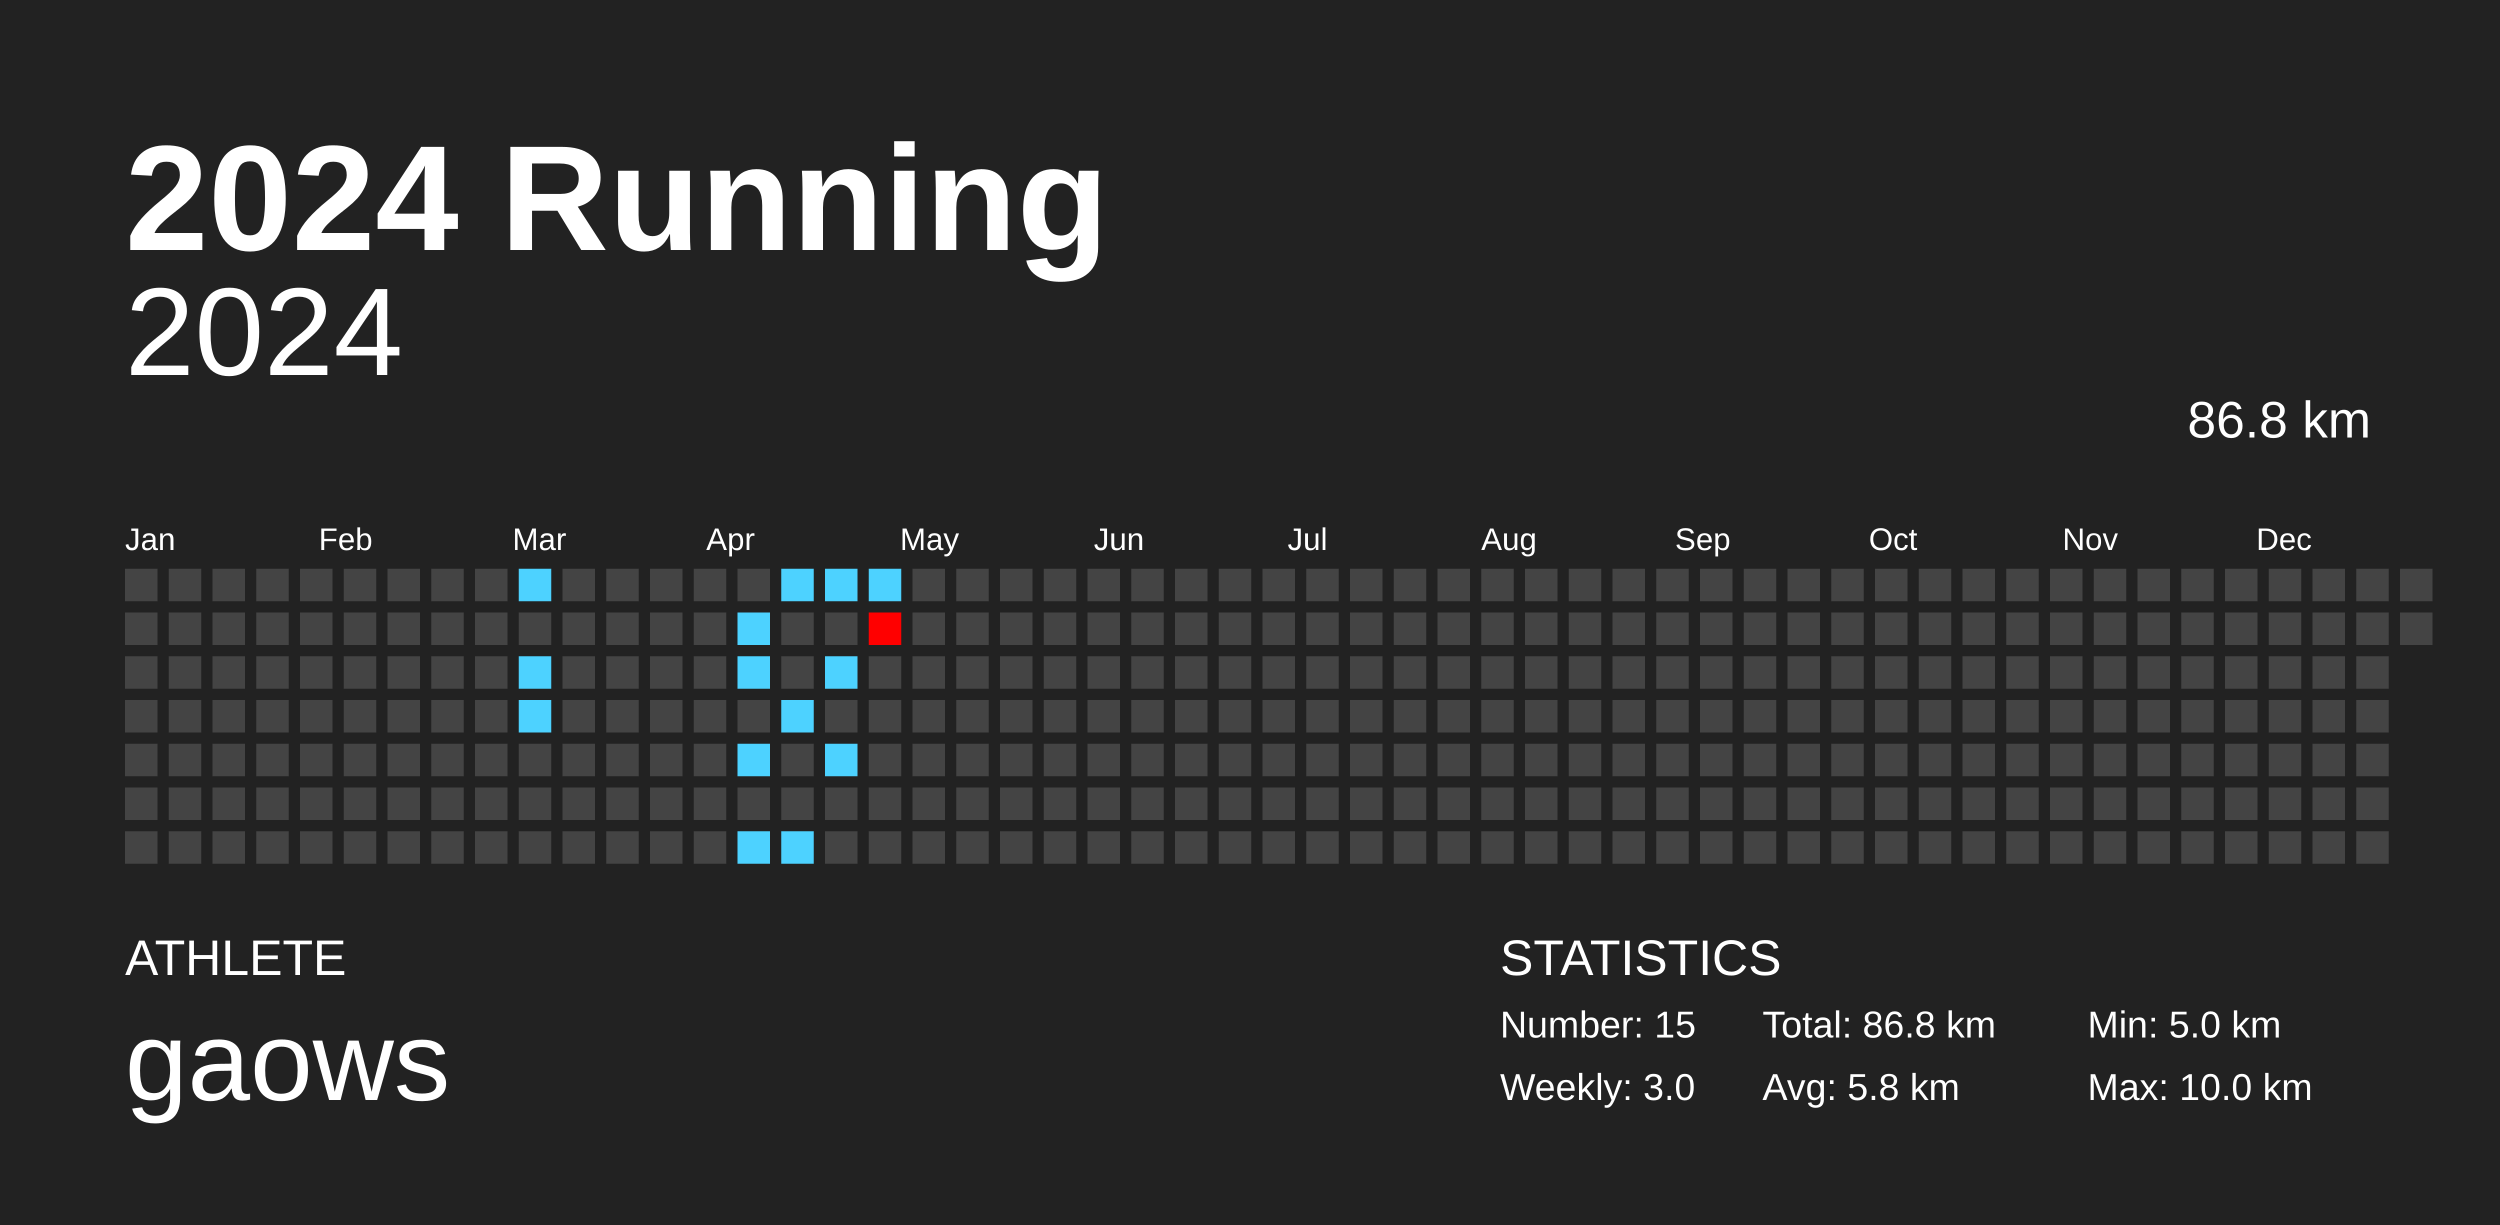
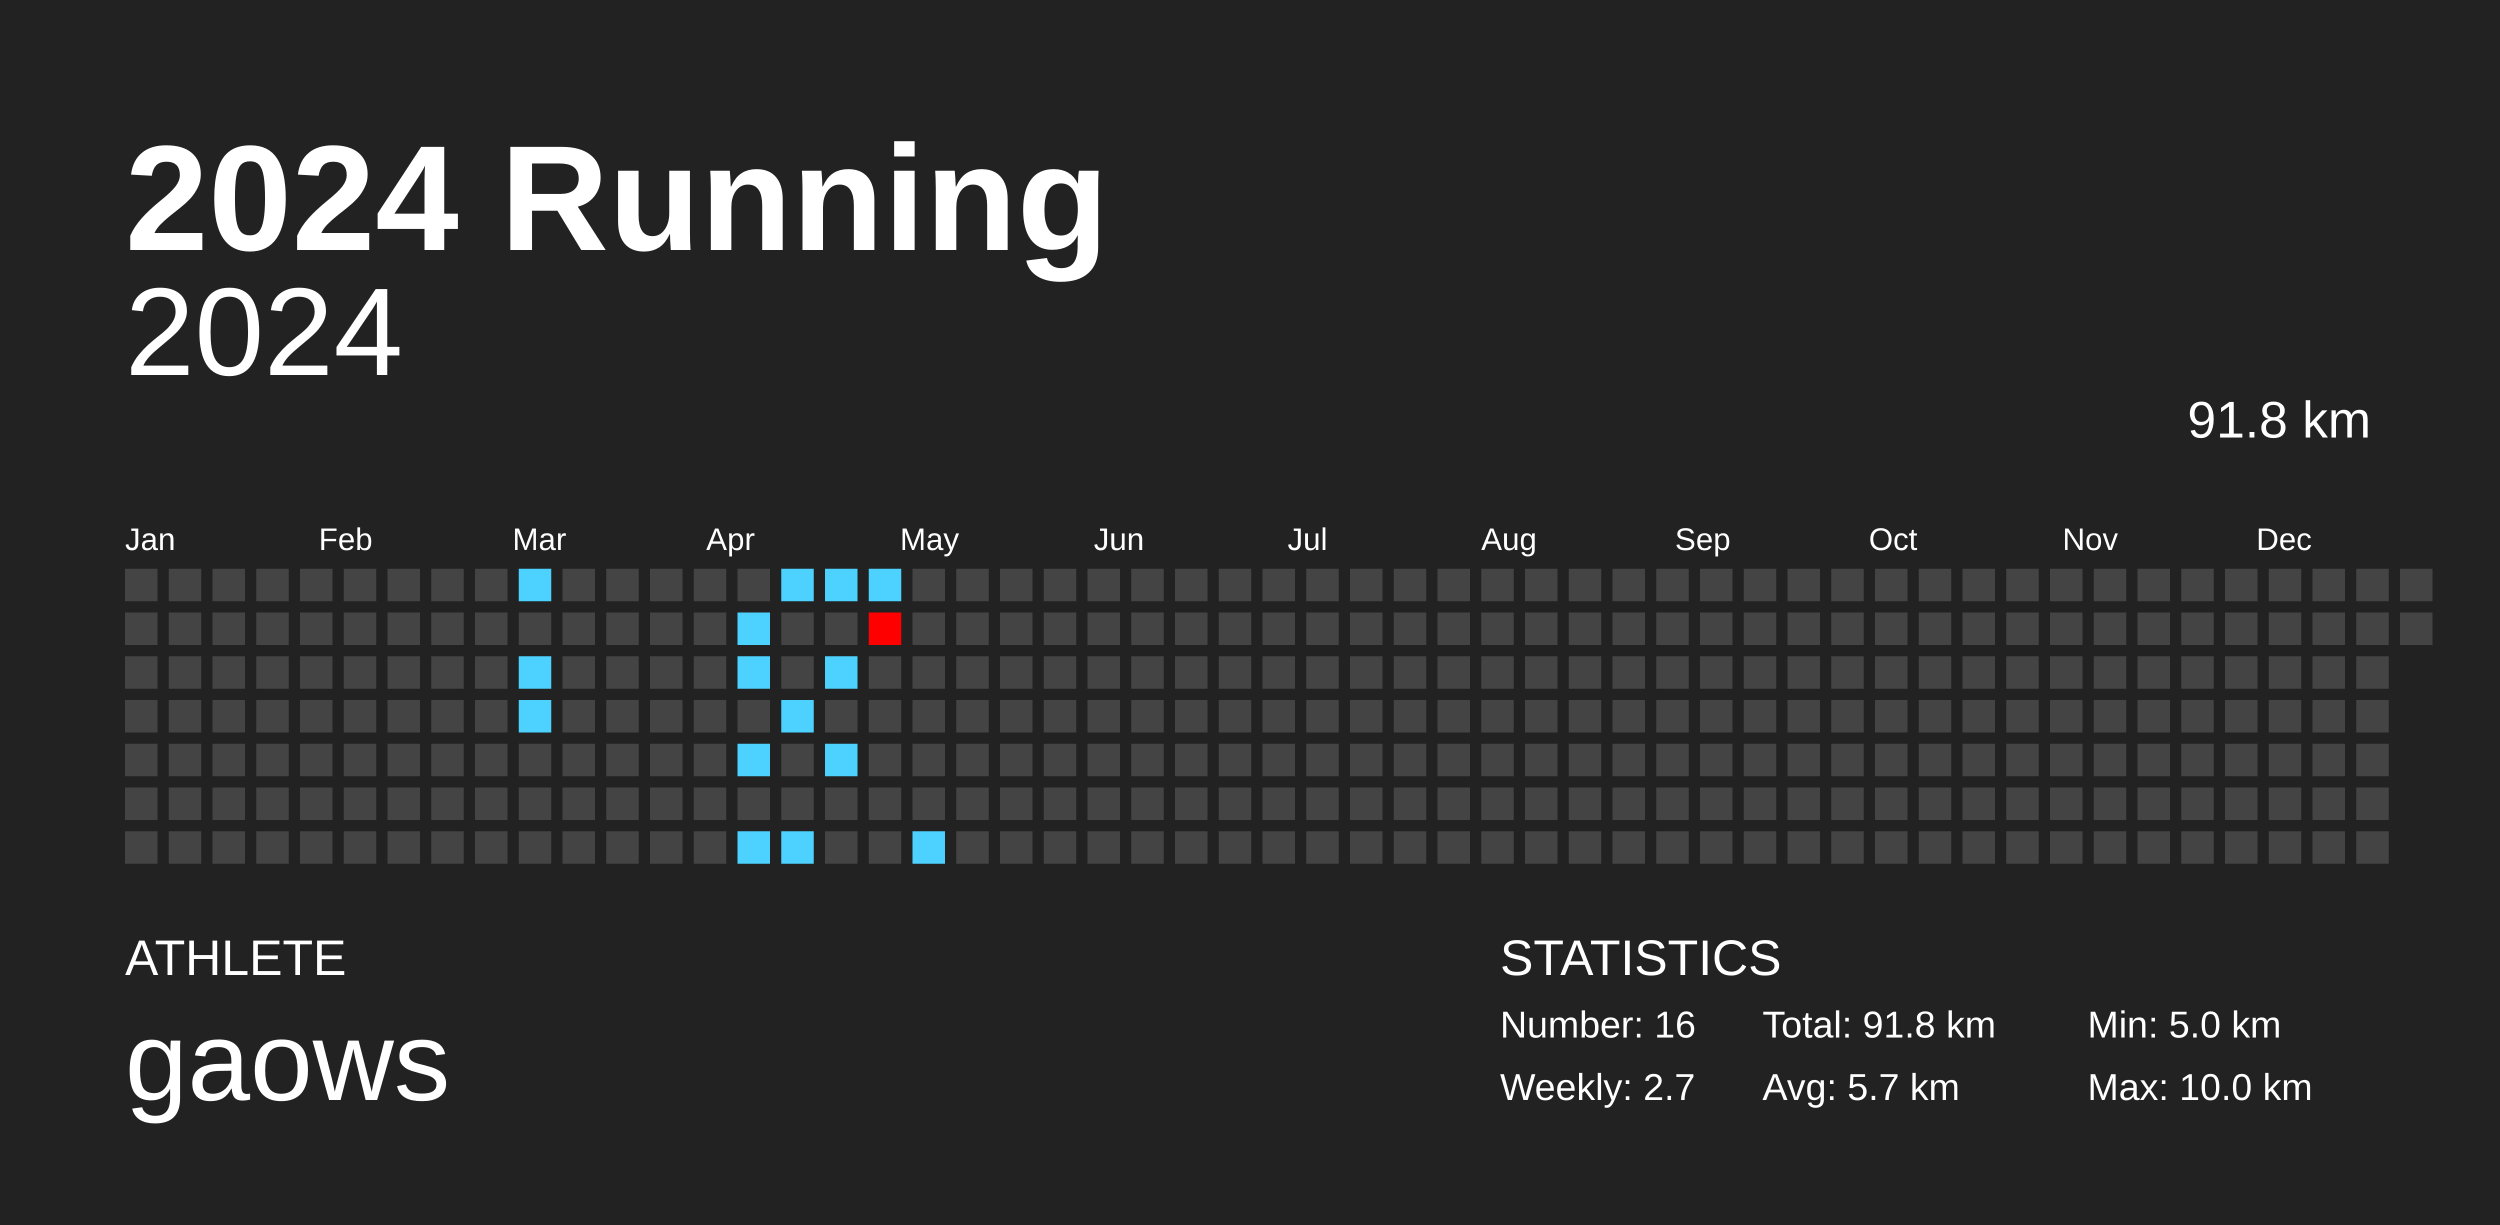
<svg xmlns="http://www.w3.org/2000/svg" baseProfile="full" height="98mm" version="1.1" viewBox="0,0,200,98" width="200mm">
  <defs />
  <rect fill="#222222" height="98" width="200" x="0" y="0" />
  <text fill="#FFFFFF" style="font-size:12px; font-family:Arial; font-weight:bold;" x="10" y="20">2024 Running</text>
  <text fill="#FFFFFF" style="font-size:4px; font-family:Arial" x="10" y="78">ATHLETE</text>
  <text fill="#FFFFFF" style="font-size:9px; font-family:Arial" x="10" y="88">gaows</text>
  <text fill="#FFFFFF" style="font-size:4px; font-family:Arial" x="120" y="78">STATISTICS</text>
-   <text fill="#FFFFFF" style="font-size:3px; font-family:Arial" x="120" y="83">Number: 15</text>
-   <text fill="#FFFFFF" style="font-size:3px; font-family:Arial" x="120" y="88">Weekly: 3.0</text>
-   <text fill="#FFFFFF" style="font-size:3px; font-family:Arial" x="141" y="83">Total: 86.8 km</text>
-   <text fill="#FFFFFF" style="font-size:3px; font-family:Arial" x="141" y="88">Avg: 5.8 km</text>
+   <text fill="#FFFFFF" style="font-size:3px; font-family:Arial" x="120" y="83">Number: 16</text>
+   <text fill="#FFFFFF" style="font-size:3px; font-family:Arial" x="120" y="88">Weekly: 2.7</text>
+   <text fill="#FFFFFF" style="font-size:3px; font-family:Arial" x="141" y="83">Total: 91.8 km</text>
+   <text fill="#FFFFFF" style="font-size:3px; font-family:Arial" x="141" y="88">Avg: 5.7 km</text>
  <text fill="#FFFFFF" style="font-size:3px; font-family:Arial" x="167" y="83">Min: 5.0 km</text>
  <text fill="#FFFFFF" style="font-size:3px; font-family:Arial" x="167" y="88">Max: 10.0 km</text>
  <text alignment-baseline="hanging" fill="#FFFFFF" style="font-size:10.0px; font-family:Arial;" x="10" y="30">2024</text>
-   <text alignment-baseline="hanging" fill="#FFFFFF" style="font-size:4.125px; font-family:Arial;" x="175" y="35">86.8 km</text>
+   <text alignment-baseline="hanging" fill="#FFFFFF" style="font-size:4.125px; font-family:Arial;" x="175" y="35">91.8 km</text>
  <text fill="#FFFFFF" style="font-size:2.5px; font-family:Arial" x="10.0" y="44">Jan</text>
  <text fill="#FFFFFF" style="font-size:2.5px; font-family:Arial" x="25.5" y="44">Feb</text>
  <text fill="#FFFFFF" style="font-size:2.5px; font-family:Arial" x="41.0" y="44">Mar</text>
  <text fill="#FFFFFF" style="font-size:2.5px; font-family:Arial" x="56.5" y="44">Apr</text>
  <text fill="#FFFFFF" style="font-size:2.5px; font-family:Arial" x="72.0" y="44">May</text>
  <text fill="#FFFFFF" style="font-size:2.5px; font-family:Arial" x="87.5" y="44">Jun</text>
  <text fill="#FFFFFF" style="font-size:2.5px; font-family:Arial" x="103.0" y="44">Jul</text>
  <text fill="#FFFFFF" style="font-size:2.5px; font-family:Arial" x="118.5" y="44">Aug</text>
  <text fill="#FFFFFF" style="font-size:2.5px; font-family:Arial" x="134.0" y="44">Sep</text>
  <text fill="#FFFFFF" style="font-size:2.5px; font-family:Arial" x="149.5" y="44">Oct</text>
  <text fill="#FFFFFF" style="font-size:2.5px; font-family:Arial" x="165.0" y="44">Nov</text>
  <text fill="#FFFFFF" style="font-size:2.5px; font-family:Arial" x="180.5" y="44">Dec</text>
  <rect fill="#444444" height="2.6" width="2.6" x="10.0" y="45.5" />
  <rect fill="#444444" height="2.6" width="2.6" x="10.0" y="49.0" />
  <rect fill="#444444" height="2.6" width="2.6" x="10.0" y="52.5" />
  <rect fill="#444444" height="2.6" width="2.6" x="10.0" y="56.0" />
  <rect fill="#444444" height="2.6" width="2.6" x="10.0" y="59.5" />
  <rect fill="#444444" height="2.6" width="2.6" x="10.0" y="63.0" />
  <rect fill="#444444" height="2.6" width="2.6" x="10.0" y="66.5" />
  <rect fill="#444444" height="2.6" width="2.6" x="13.5" y="45.5" />
  <rect fill="#444444" height="2.6" width="2.6" x="13.5" y="49.0" />
  <rect fill="#444444" height="2.6" width="2.6" x="13.5" y="52.5" />
  <rect fill="#444444" height="2.6" width="2.6" x="13.5" y="56.0" />
  <rect fill="#444444" height="2.6" width="2.6" x="13.5" y="59.5" />
  <rect fill="#444444" height="2.6" width="2.6" x="13.5" y="63.0" />
  <rect fill="#444444" height="2.6" width="2.6" x="13.5" y="66.5" />
  <rect fill="#444444" height="2.6" width="2.6" x="17.0" y="45.5" />
  <rect fill="#444444" height="2.6" width="2.6" x="17.0" y="49.0" />
  <rect fill="#444444" height="2.6" width="2.6" x="17.0" y="52.5" />
  <rect fill="#444444" height="2.6" width="2.6" x="17.0" y="56.0" />
  <rect fill="#444444" height="2.6" width="2.6" x="17.0" y="59.5" />
  <rect fill="#444444" height="2.6" width="2.6" x="17.0" y="63.0" />
  <rect fill="#444444" height="2.6" width="2.6" x="17.0" y="66.5" />
  <rect fill="#444444" height="2.6" width="2.6" x="20.5" y="45.5" />
  <rect fill="#444444" height="2.6" width="2.6" x="20.5" y="49.0" />
  <rect fill="#444444" height="2.6" width="2.6" x="20.5" y="52.5" />
  <rect fill="#444444" height="2.6" width="2.6" x="20.5" y="56.0" />
  <rect fill="#444444" height="2.6" width="2.6" x="20.5" y="59.5" />
  <rect fill="#444444" height="2.6" width="2.6" x="20.5" y="63.0" />
  <rect fill="#444444" height="2.6" width="2.6" x="20.5" y="66.5" />
  <rect fill="#444444" height="2.6" width="2.6" x="24.0" y="45.5" />
  <rect fill="#444444" height="2.6" width="2.6" x="24.0" y="49.0" />
  <rect fill="#444444" height="2.6" width="2.6" x="24.0" y="52.5" />
  <rect fill="#444444" height="2.6" width="2.6" x="24.0" y="56.0" />
  <rect fill="#444444" height="2.6" width="2.6" x="24.0" y="59.5" />
  <rect fill="#444444" height="2.6" width="2.6" x="24.0" y="63.0" />
  <rect fill="#444444" height="2.6" width="2.6" x="24.0" y="66.5" />
  <rect fill="#444444" height="2.6" width="2.6" x="27.5" y="45.5" />
  <rect fill="#444444" height="2.6" width="2.6" x="27.5" y="49.0" />
  <rect fill="#444444" height="2.6" width="2.6" x="27.5" y="52.5" />
  <rect fill="#444444" height="2.6" width="2.6" x="27.5" y="56.0" />
  <rect fill="#444444" height="2.6" width="2.6" x="27.5" y="59.5" />
  <rect fill="#444444" height="2.6" width="2.6" x="27.5" y="63.0" />
  <rect fill="#444444" height="2.6" width="2.6" x="27.5" y="66.5" />
  <rect fill="#444444" height="2.6" width="2.6" x="31.0" y="45.5" />
  <rect fill="#444444" height="2.6" width="2.6" x="31.0" y="49.0" />
  <rect fill="#444444" height="2.6" width="2.6" x="31.0" y="52.5" />
  <rect fill="#444444" height="2.6" width="2.6" x="31.0" y="56.0" />
  <rect fill="#444444" height="2.6" width="2.6" x="31.0" y="59.5" />
  <rect fill="#444444" height="2.6" width="2.6" x="31.0" y="63.0" />
  <rect fill="#444444" height="2.6" width="2.6" x="31.0" y="66.5" />
  <rect fill="#444444" height="2.6" width="2.6" x="34.5" y="45.5" />
  <rect fill="#444444" height="2.6" width="2.6" x="34.5" y="49.0" />
  <rect fill="#444444" height="2.6" width="2.6" x="34.5" y="52.5" />
  <rect fill="#444444" height="2.6" width="2.6" x="34.5" y="56.0" />
  <rect fill="#444444" height="2.6" width="2.6" x="34.5" y="59.5" />
  <rect fill="#444444" height="2.6" width="2.6" x="34.5" y="63.0" />
  <rect fill="#444444" height="2.6" width="2.6" x="34.5" y="66.5" />
  <rect fill="#444444" height="2.6" width="2.6" x="38.0" y="45.5" />
  <rect fill="#444444" height="2.6" width="2.6" x="38.0" y="49.0" />
  <rect fill="#444444" height="2.6" width="2.6" x="38.0" y="52.5" />
  <rect fill="#444444" height="2.6" width="2.6" x="38.0" y="56.0" />
  <rect fill="#444444" height="2.6" width="2.6" x="38.0" y="59.5" />
  <rect fill="#444444" height="2.6" width="2.6" x="38.0" y="63.0" />
  <rect fill="#444444" height="2.6" width="2.6" x="38.0" y="66.5" />
  <rect fill="#4dd2ff" height="2.6" width="2.6" x="41.5" y="45.5" />
  <rect fill="#444444" height="2.6" width="2.6" x="41.5" y="49.0" />
  <rect fill="#4dd2ff" height="2.6" width="2.6" x="41.5" y="52.5" />
  <rect fill="#4dd2ff" height="2.6" width="2.6" x="41.5" y="56.0" />
  <rect fill="#444444" height="2.6" width="2.6" x="41.5" y="59.5" />
  <rect fill="#444444" height="2.6" width="2.6" x="41.5" y="63.0" />
  <rect fill="#444444" height="2.6" width="2.6" x="41.5" y="66.5" />
  <rect fill="#444444" height="2.6" width="2.6" x="45.0" y="45.5" />
  <rect fill="#444444" height="2.6" width="2.6" x="45.0" y="49.0" />
  <rect fill="#444444" height="2.6" width="2.6" x="45.0" y="52.5" />
  <rect fill="#444444" height="2.6" width="2.6" x="45.0" y="56.0" />
  <rect fill="#444444" height="2.6" width="2.6" x="45.0" y="59.5" />
  <rect fill="#444444" height="2.6" width="2.6" x="45.0" y="63.0" />
  <rect fill="#444444" height="2.6" width="2.6" x="45.0" y="66.5" />
  <rect fill="#444444" height="2.6" width="2.6" x="48.5" y="45.5" />
  <rect fill="#444444" height="2.6" width="2.6" x="48.5" y="49.0" />
  <rect fill="#444444" height="2.6" width="2.6" x="48.5" y="52.5" />
  <rect fill="#444444" height="2.6" width="2.6" x="48.5" y="56.0" />
  <rect fill="#444444" height="2.6" width="2.6" x="48.5" y="59.5" />
  <rect fill="#444444" height="2.6" width="2.6" x="48.5" y="63.0" />
  <rect fill="#444444" height="2.6" width="2.6" x="48.5" y="66.5" />
  <rect fill="#444444" height="2.6" width="2.6" x="52.0" y="45.5" />
  <rect fill="#444444" height="2.6" width="2.6" x="52.0" y="49.0" />
  <rect fill="#444444" height="2.6" width="2.6" x="52.0" y="52.5" />
  <rect fill="#444444" height="2.6" width="2.6" x="52.0" y="56.0" />
  <rect fill="#444444" height="2.6" width="2.6" x="52.0" y="59.5" />
  <rect fill="#444444" height="2.6" width="2.6" x="52.0" y="63.0" />
  <rect fill="#444444" height="2.6" width="2.6" x="52.0" y="66.5" />
  <rect fill="#444444" height="2.6" width="2.6" x="55.5" y="45.5" />
  <rect fill="#444444" height="2.6" width="2.6" x="55.5" y="49.0" />
  <rect fill="#444444" height="2.6" width="2.6" x="55.5" y="52.5" />
  <rect fill="#444444" height="2.6" width="2.6" x="55.5" y="56.0" />
  <rect fill="#444444" height="2.6" width="2.6" x="55.5" y="59.5" />
  <rect fill="#444444" height="2.6" width="2.6" x="55.5" y="63.0" />
  <rect fill="#444444" height="2.6" width="2.6" x="55.5" y="66.5" />
  <rect fill="#444444" height="2.6" width="2.6" x="59.0" y="45.5" />
  <rect fill="#4dd2ff" height="2.6" width="2.6" x="59.0" y="49.0" />
  <rect fill="#4dd2ff" height="2.6" width="2.6" x="59.0" y="52.5" />
  <rect fill="#444444" height="2.6" width="2.6" x="59.0" y="56.0" />
  <rect fill="#4dd2ff" height="2.6" width="2.6" x="59.0" y="59.5" />
  <rect fill="#444444" height="2.6" width="2.6" x="59.0" y="63.0" />
  <rect fill="#4dd2ff" height="2.6" width="2.6" x="59.0" y="66.5" />
  <rect fill="#4dd2ff" height="2.6" width="2.6" x="62.5" y="45.5" />
  <rect fill="#444444" height="2.6" width="2.6" x="62.5" y="49.0" />
  <rect fill="#444444" height="2.6" width="2.6" x="62.5" y="52.5" />
  <rect fill="#4dd2ff" height="2.6" width="2.6" x="62.5" y="56.0" />
  <rect fill="#444444" height="2.6" width="2.6" x="62.5" y="59.5" />
  <rect fill="#444444" height="2.6" width="2.6" x="62.5" y="63.0" />
  <rect fill="#4dd2ff" height="2.6" width="2.6" x="62.5" y="66.5" />
  <rect fill="#4dd2ff" height="2.6" width="2.6" x="66.0" y="45.5" />
  <rect fill="#444444" height="2.6" width="2.6" x="66.0" y="49.0" />
  <rect fill="#4dd2ff" height="2.6" width="2.6" x="66.0" y="52.5" />
  <rect fill="#444444" height="2.6" width="2.6" x="66.0" y="56.0" />
  <rect fill="#4dd2ff" height="2.6" width="2.6" x="66.0" y="59.5" />
  <rect fill="#444444" height="2.6" width="2.6" x="66.0" y="63.0" />
  <rect fill="#444444" height="2.6" width="2.6" x="66.0" y="66.5" />
  <rect fill="#4dd2ff" height="2.6" width="2.6" x="69.5" y="45.5" />
  <rect fill="#ff0000" height="2.6" width="2.6" x="69.5" y="49.0" />
  <rect fill="#444444" height="2.6" width="2.6" x="69.5" y="52.5" />
  <rect fill="#444444" height="2.6" width="2.6" x="69.5" y="56.0" />
  <rect fill="#444444" height="2.6" width="2.6" x="69.5" y="59.5" />
  <rect fill="#444444" height="2.6" width="2.6" x="69.5" y="63.0" />
  <rect fill="#444444" height="2.6" width="2.6" x="69.5" y="66.5" />
  <rect fill="#444444" height="2.6" width="2.6" x="73.0" y="45.5" />
  <rect fill="#444444" height="2.6" width="2.6" x="73.0" y="49.0" />
  <rect fill="#444444" height="2.6" width="2.6" x="73.0" y="52.5" />
  <rect fill="#444444" height="2.6" width="2.6" x="73.0" y="56.0" />
  <rect fill="#444444" height="2.6" width="2.6" x="73.0" y="59.5" />
  <rect fill="#444444" height="2.6" width="2.6" x="73.0" y="63.0" />
-   <rect fill="#444444" height="2.6" width="2.6" x="73.0" y="66.5" />
+   <rect fill="#4dd2ff" height="2.6" width="2.6" x="73.0" y="66.5" />
  <rect fill="#444444" height="2.6" width="2.6" x="76.5" y="45.5" />
  <rect fill="#444444" height="2.6" width="2.6" x="76.5" y="49.0" />
  <rect fill="#444444" height="2.6" width="2.6" x="76.5" y="52.5" />
  <rect fill="#444444" height="2.6" width="2.6" x="76.5" y="56.0" />
  <rect fill="#444444" height="2.6" width="2.6" x="76.5" y="59.5" />
  <rect fill="#444444" height="2.6" width="2.6" x="76.5" y="63.0" />
  <rect fill="#444444" height="2.6" width="2.6" x="76.5" y="66.5" />
  <rect fill="#444444" height="2.6" width="2.6" x="80.0" y="45.5" />
  <rect fill="#444444" height="2.6" width="2.6" x="80.0" y="49.0" />
  <rect fill="#444444" height="2.6" width="2.6" x="80.0" y="52.5" />
  <rect fill="#444444" height="2.6" width="2.6" x="80.0" y="56.0" />
  <rect fill="#444444" height="2.6" width="2.6" x="80.0" y="59.5" />
  <rect fill="#444444" height="2.6" width="2.6" x="80.0" y="63.0" />
  <rect fill="#444444" height="2.6" width="2.6" x="80.0" y="66.5" />
  <rect fill="#444444" height="2.6" width="2.6" x="83.5" y="45.5" />
  <rect fill="#444444" height="2.6" width="2.6" x="83.5" y="49.0" />
  <rect fill="#444444" height="2.6" width="2.6" x="83.5" y="52.5" />
  <rect fill="#444444" height="2.6" width="2.6" x="83.5" y="56.0" />
  <rect fill="#444444" height="2.6" width="2.6" x="83.5" y="59.5" />
  <rect fill="#444444" height="2.6" width="2.6" x="83.5" y="63.0" />
  <rect fill="#444444" height="2.6" width="2.6" x="83.5" y="66.5" />
  <rect fill="#444444" height="2.6" width="2.6" x="87.0" y="45.5" />
  <rect fill="#444444" height="2.6" width="2.6" x="87.0" y="49.0" />
  <rect fill="#444444" height="2.6" width="2.6" x="87.0" y="52.5" />
  <rect fill="#444444" height="2.6" width="2.6" x="87.0" y="56.0" />
  <rect fill="#444444" height="2.6" width="2.6" x="87.0" y="59.5" />
  <rect fill="#444444" height="2.6" width="2.6" x="87.0" y="63.0" />
  <rect fill="#444444" height="2.6" width="2.6" x="87.0" y="66.5" />
  <rect fill="#444444" height="2.6" width="2.6" x="90.5" y="45.5" />
  <rect fill="#444444" height="2.6" width="2.6" x="90.5" y="49.0" />
  <rect fill="#444444" height="2.6" width="2.6" x="90.5" y="52.5" />
  <rect fill="#444444" height="2.6" width="2.6" x="90.5" y="56.0" />
  <rect fill="#444444" height="2.6" width="2.6" x="90.5" y="59.5" />
  <rect fill="#444444" height="2.6" width="2.6" x="90.5" y="63.0" />
  <rect fill="#444444" height="2.6" width="2.6" x="90.5" y="66.5" />
  <rect fill="#444444" height="2.6" width="2.6" x="94.0" y="45.5" />
  <rect fill="#444444" height="2.6" width="2.6" x="94.0" y="49.0" />
  <rect fill="#444444" height="2.6" width="2.6" x="94.0" y="52.5" />
  <rect fill="#444444" height="2.6" width="2.6" x="94.0" y="56.0" />
  <rect fill="#444444" height="2.6" width="2.6" x="94.0" y="59.5" />
  <rect fill="#444444" height="2.6" width="2.6" x="94.0" y="63.0" />
  <rect fill="#444444" height="2.6" width="2.6" x="94.0" y="66.5" />
  <rect fill="#444444" height="2.6" width="2.6" x="97.5" y="45.5" />
  <rect fill="#444444" height="2.6" width="2.6" x="97.5" y="49.0" />
  <rect fill="#444444" height="2.6" width="2.6" x="97.5" y="52.5" />
  <rect fill="#444444" height="2.6" width="2.6" x="97.5" y="56.0" />
  <rect fill="#444444" height="2.6" width="2.6" x="97.5" y="59.5" />
  <rect fill="#444444" height="2.6" width="2.6" x="97.5" y="63.0" />
  <rect fill="#444444" height="2.6" width="2.6" x="97.5" y="66.5" />
  <rect fill="#444444" height="2.6" width="2.6" x="101.0" y="45.5" />
  <rect fill="#444444" height="2.6" width="2.6" x="101.0" y="49.0" />
  <rect fill="#444444" height="2.6" width="2.6" x="101.0" y="52.5" />
  <rect fill="#444444" height="2.6" width="2.6" x="101.0" y="56.0" />
  <rect fill="#444444" height="2.6" width="2.6" x="101.0" y="59.5" />
  <rect fill="#444444" height="2.6" width="2.6" x="101.0" y="63.0" />
  <rect fill="#444444" height="2.6" width="2.6" x="101.0" y="66.5" />
  <rect fill="#444444" height="2.6" width="2.6" x="104.5" y="45.5" />
  <rect fill="#444444" height="2.6" width="2.6" x="104.5" y="49.0" />
  <rect fill="#444444" height="2.6" width="2.6" x="104.5" y="52.5" />
  <rect fill="#444444" height="2.6" width="2.6" x="104.5" y="56.0" />
  <rect fill="#444444" height="2.6" width="2.6" x="104.5" y="59.5" />
  <rect fill="#444444" height="2.6" width="2.6" x="104.5" y="63.0" />
  <rect fill="#444444" height="2.6" width="2.6" x="104.5" y="66.5" />
  <rect fill="#444444" height="2.6" width="2.6" x="108.0" y="45.5" />
  <rect fill="#444444" height="2.6" width="2.6" x="108.0" y="49.0" />
  <rect fill="#444444" height="2.6" width="2.6" x="108.0" y="52.5" />
  <rect fill="#444444" height="2.6" width="2.6" x="108.0" y="56.0" />
  <rect fill="#444444" height="2.6" width="2.6" x="108.0" y="59.5" />
  <rect fill="#444444" height="2.6" width="2.6" x="108.0" y="63.0" />
  <rect fill="#444444" height="2.6" width="2.6" x="108.0" y="66.5" />
  <rect fill="#444444" height="2.6" width="2.6" x="111.5" y="45.5" />
  <rect fill="#444444" height="2.6" width="2.6" x="111.5" y="49.0" />
  <rect fill="#444444" height="2.6" width="2.6" x="111.5" y="52.5" />
  <rect fill="#444444" height="2.6" width="2.6" x="111.5" y="56.0" />
  <rect fill="#444444" height="2.6" width="2.6" x="111.5" y="59.5" />
  <rect fill="#444444" height="2.6" width="2.6" x="111.5" y="63.0" />
  <rect fill="#444444" height="2.6" width="2.6" x="111.5" y="66.5" />
  <rect fill="#444444" height="2.6" width="2.6" x="115.0" y="45.5" />
  <rect fill="#444444" height="2.6" width="2.6" x="115.0" y="49.0" />
  <rect fill="#444444" height="2.6" width="2.6" x="115.0" y="52.5" />
  <rect fill="#444444" height="2.6" width="2.6" x="115.0" y="56.0" />
  <rect fill="#444444" height="2.6" width="2.6" x="115.0" y="59.5" />
  <rect fill="#444444" height="2.6" width="2.6" x="115.0" y="63.0" />
  <rect fill="#444444" height="2.6" width="2.6" x="115.0" y="66.5" />
  <rect fill="#444444" height="2.6" width="2.6" x="118.5" y="45.5" />
  <rect fill="#444444" height="2.6" width="2.6" x="118.5" y="49.0" />
  <rect fill="#444444" height="2.6" width="2.6" x="118.5" y="52.5" />
  <rect fill="#444444" height="2.6" width="2.6" x="118.5" y="56.0" />
  <rect fill="#444444" height="2.6" width="2.6" x="118.5" y="59.5" />
  <rect fill="#444444" height="2.6" width="2.6" x="118.5" y="63.0" />
  <rect fill="#444444" height="2.6" width="2.6" x="118.5" y="66.5" />
  <rect fill="#444444" height="2.6" width="2.6" x="122.0" y="45.5" />
  <rect fill="#444444" height="2.6" width="2.6" x="122.0" y="49.0" />
  <rect fill="#444444" height="2.6" width="2.6" x="122.0" y="52.5" />
  <rect fill="#444444" height="2.6" width="2.6" x="122.0" y="56.0" />
  <rect fill="#444444" height="2.6" width="2.6" x="122.0" y="59.5" />
  <rect fill="#444444" height="2.6" width="2.6" x="122.0" y="63.0" />
  <rect fill="#444444" height="2.6" width="2.6" x="122.0" y="66.5" />
  <rect fill="#444444" height="2.6" width="2.6" x="125.5" y="45.5" />
  <rect fill="#444444" height="2.6" width="2.6" x="125.5" y="49.0" />
  <rect fill="#444444" height="2.6" width="2.6" x="125.5" y="52.5" />
  <rect fill="#444444" height="2.6" width="2.6" x="125.5" y="56.0" />
  <rect fill="#444444" height="2.6" width="2.6" x="125.5" y="59.5" />
  <rect fill="#444444" height="2.6" width="2.6" x="125.5" y="63.0" />
  <rect fill="#444444" height="2.6" width="2.6" x="125.5" y="66.5" />
  <rect fill="#444444" height="2.6" width="2.6" x="129.0" y="45.5" />
  <rect fill="#444444" height="2.6" width="2.6" x="129.0" y="49.0" />
  <rect fill="#444444" height="2.6" width="2.6" x="129.0" y="52.5" />
  <rect fill="#444444" height="2.6" width="2.6" x="129.0" y="56.0" />
  <rect fill="#444444" height="2.6" width="2.6" x="129.0" y="59.5" />
  <rect fill="#444444" height="2.6" width="2.6" x="129.0" y="63.0" />
  <rect fill="#444444" height="2.6" width="2.6" x="129.0" y="66.5" />
  <rect fill="#444444" height="2.6" width="2.6" x="132.5" y="45.5" />
  <rect fill="#444444" height="2.6" width="2.6" x="132.5" y="49.0" />
  <rect fill="#444444" height="2.6" width="2.6" x="132.5" y="52.5" />
  <rect fill="#444444" height="2.6" width="2.6" x="132.5" y="56.0" />
  <rect fill="#444444" height="2.6" width="2.6" x="132.5" y="59.5" />
  <rect fill="#444444" height="2.6" width="2.6" x="132.5" y="63.0" />
  <rect fill="#444444" height="2.6" width="2.6" x="132.5" y="66.5" />
  <rect fill="#444444" height="2.6" width="2.6" x="136.0" y="45.5" />
  <rect fill="#444444" height="2.6" width="2.6" x="136.0" y="49.0" />
  <rect fill="#444444" height="2.6" width="2.6" x="136.0" y="52.5" />
  <rect fill="#444444" height="2.6" width="2.6" x="136.0" y="56.0" />
  <rect fill="#444444" height="2.6" width="2.6" x="136.0" y="59.5" />
  <rect fill="#444444" height="2.6" width="2.6" x="136.0" y="63.0" />
  <rect fill="#444444" height="2.6" width="2.6" x="136.0" y="66.5" />
  <rect fill="#444444" height="2.6" width="2.6" x="139.5" y="45.5" />
  <rect fill="#444444" height="2.6" width="2.6" x="139.5" y="49.0" />
  <rect fill="#444444" height="2.6" width="2.6" x="139.5" y="52.5" />
  <rect fill="#444444" height="2.6" width="2.6" x="139.5" y="56.0" />
  <rect fill="#444444" height="2.6" width="2.6" x="139.5" y="59.5" />
  <rect fill="#444444" height="2.6" width="2.6" x="139.5" y="63.0" />
  <rect fill="#444444" height="2.6" width="2.6" x="139.5" y="66.5" />
  <rect fill="#444444" height="2.6" width="2.6" x="143.0" y="45.5" />
  <rect fill="#444444" height="2.6" width="2.6" x="143.0" y="49.0" />
  <rect fill="#444444" height="2.6" width="2.6" x="143.0" y="52.5" />
  <rect fill="#444444" height="2.6" width="2.6" x="143.0" y="56.0" />
  <rect fill="#444444" height="2.6" width="2.6" x="143.0" y="59.5" />
  <rect fill="#444444" height="2.6" width="2.6" x="143.0" y="63.0" />
  <rect fill="#444444" height="2.6" width="2.6" x="143.0" y="66.5" />
  <rect fill="#444444" height="2.6" width="2.6" x="146.5" y="45.5" />
  <rect fill="#444444" height="2.6" width="2.6" x="146.5" y="49.0" />
  <rect fill="#444444" height="2.6" width="2.6" x="146.5" y="52.5" />
  <rect fill="#444444" height="2.6" width="2.6" x="146.5" y="56.0" />
  <rect fill="#444444" height="2.6" width="2.6" x="146.5" y="59.5" />
  <rect fill="#444444" height="2.6" width="2.6" x="146.5" y="63.0" />
  <rect fill="#444444" height="2.6" width="2.6" x="146.5" y="66.5" />
  <rect fill="#444444" height="2.6" width="2.6" x="150.0" y="45.5" />
  <rect fill="#444444" height="2.6" width="2.6" x="150.0" y="49.0" />
  <rect fill="#444444" height="2.6" width="2.6" x="150.0" y="52.5" />
  <rect fill="#444444" height="2.6" width="2.6" x="150.0" y="56.0" />
  <rect fill="#444444" height="2.6" width="2.6" x="150.0" y="59.5" />
  <rect fill="#444444" height="2.6" width="2.6" x="150.0" y="63.0" />
  <rect fill="#444444" height="2.6" width="2.6" x="150.0" y="66.5" />
  <rect fill="#444444" height="2.6" width="2.6" x="153.5" y="45.5" />
  <rect fill="#444444" height="2.6" width="2.6" x="153.5" y="49.0" />
  <rect fill="#444444" height="2.6" width="2.6" x="153.5" y="52.5" />
  <rect fill="#444444" height="2.6" width="2.6" x="153.5" y="56.0" />
  <rect fill="#444444" height="2.6" width="2.6" x="153.5" y="59.5" />
  <rect fill="#444444" height="2.6" width="2.6" x="153.5" y="63.0" />
  <rect fill="#444444" height="2.6" width="2.6" x="153.5" y="66.5" />
  <rect fill="#444444" height="2.6" width="2.6" x="157.0" y="45.5" />
  <rect fill="#444444" height="2.6" width="2.6" x="157.0" y="49.0" />
  <rect fill="#444444" height="2.6" width="2.6" x="157.0" y="52.5" />
  <rect fill="#444444" height="2.6" width="2.6" x="157.0" y="56.0" />
  <rect fill="#444444" height="2.6" width="2.6" x="157.0" y="59.5" />
  <rect fill="#444444" height="2.6" width="2.6" x="157.0" y="63.0" />
  <rect fill="#444444" height="2.6" width="2.6" x="157.0" y="66.5" />
  <rect fill="#444444" height="2.6" width="2.6" x="160.5" y="45.5" />
  <rect fill="#444444" height="2.6" width="2.6" x="160.5" y="49.0" />
  <rect fill="#444444" height="2.6" width="2.6" x="160.5" y="52.5" />
  <rect fill="#444444" height="2.6" width="2.6" x="160.5" y="56.0" />
  <rect fill="#444444" height="2.6" width="2.6" x="160.5" y="59.5" />
  <rect fill="#444444" height="2.6" width="2.6" x="160.5" y="63.0" />
  <rect fill="#444444" height="2.6" width="2.6" x="160.5" y="66.5" />
  <rect fill="#444444" height="2.6" width="2.6" x="164.0" y="45.5" />
  <rect fill="#444444" height="2.6" width="2.6" x="164.0" y="49.0" />
  <rect fill="#444444" height="2.6" width="2.6" x="164.0" y="52.5" />
  <rect fill="#444444" height="2.6" width="2.6" x="164.0" y="56.0" />
  <rect fill="#444444" height="2.6" width="2.6" x="164.0" y="59.5" />
  <rect fill="#444444" height="2.6" width="2.6" x="164.0" y="63.0" />
  <rect fill="#444444" height="2.6" width="2.6" x="164.0" y="66.5" />
  <rect fill="#444444" height="2.6" width="2.6" x="167.5" y="45.5" />
  <rect fill="#444444" height="2.6" width="2.6" x="167.5" y="49.0" />
  <rect fill="#444444" height="2.6" width="2.6" x="167.5" y="52.5" />
  <rect fill="#444444" height="2.6" width="2.6" x="167.5" y="56.0" />
  <rect fill="#444444" height="2.6" width="2.6" x="167.5" y="59.5" />
  <rect fill="#444444" height="2.6" width="2.6" x="167.5" y="63.0" />
  <rect fill="#444444" height="2.6" width="2.6" x="167.5" y="66.5" />
  <rect fill="#444444" height="2.6" width="2.6" x="171.0" y="45.5" />
  <rect fill="#444444" height="2.6" width="2.6" x="171.0" y="49.0" />
  <rect fill="#444444" height="2.6" width="2.6" x="171.0" y="52.5" />
  <rect fill="#444444" height="2.6" width="2.6" x="171.0" y="56.0" />
  <rect fill="#444444" height="2.6" width="2.6" x="171.0" y="59.5" />
  <rect fill="#444444" height="2.6" width="2.6" x="171.0" y="63.0" />
  <rect fill="#444444" height="2.6" width="2.6" x="171.0" y="66.5" />
  <rect fill="#444444" height="2.6" width="2.6" x="174.5" y="45.5" />
  <rect fill="#444444" height="2.6" width="2.6" x="174.5" y="49.0" />
  <rect fill="#444444" height="2.6" width="2.6" x="174.5" y="52.5" />
  <rect fill="#444444" height="2.6" width="2.6" x="174.5" y="56.0" />
  <rect fill="#444444" height="2.6" width="2.6" x="174.5" y="59.5" />
  <rect fill="#444444" height="2.6" width="2.6" x="174.5" y="63.0" />
  <rect fill="#444444" height="2.6" width="2.6" x="174.5" y="66.5" />
  <rect fill="#444444" height="2.6" width="2.6" x="178.0" y="45.5" />
  <rect fill="#444444" height="2.6" width="2.6" x="178.0" y="49.0" />
  <rect fill="#444444" height="2.6" width="2.6" x="178.0" y="52.5" />
  <rect fill="#444444" height="2.6" width="2.6" x="178.0" y="56.0" />
  <rect fill="#444444" height="2.6" width="2.6" x="178.0" y="59.5" />
  <rect fill="#444444" height="2.6" width="2.6" x="178.0" y="63.0" />
  <rect fill="#444444" height="2.6" width="2.6" x="178.0" y="66.5" />
  <rect fill="#444444" height="2.6" width="2.6" x="181.5" y="45.5" />
  <rect fill="#444444" height="2.6" width="2.6" x="181.5" y="49.0" />
  <rect fill="#444444" height="2.6" width="2.6" x="181.5" y="52.5" />
  <rect fill="#444444" height="2.6" width="2.6" x="181.5" y="56.0" />
  <rect fill="#444444" height="2.6" width="2.6" x="181.5" y="59.5" />
  <rect fill="#444444" height="2.6" width="2.6" x="181.5" y="63.0" />
  <rect fill="#444444" height="2.6" width="2.6" x="181.5" y="66.5" />
  <rect fill="#444444" height="2.6" width="2.6" x="185.0" y="45.5" />
  <rect fill="#444444" height="2.6" width="2.6" x="185.0" y="49.0" />
  <rect fill="#444444" height="2.6" width="2.6" x="185.0" y="52.5" />
  <rect fill="#444444" height="2.6" width="2.6" x="185.0" y="56.0" />
  <rect fill="#444444" height="2.6" width="2.6" x="185.0" y="59.5" />
  <rect fill="#444444" height="2.6" width="2.6" x="185.0" y="63.0" />
  <rect fill="#444444" height="2.6" width="2.6" x="185.0" y="66.5" />
  <rect fill="#444444" height="2.6" width="2.6" x="188.5" y="45.5" />
  <rect fill="#444444" height="2.6" width="2.6" x="188.5" y="49.0" />
  <rect fill="#444444" height="2.6" width="2.6" x="188.5" y="52.5" />
  <rect fill="#444444" height="2.6" width="2.6" x="188.5" y="56.0" />
  <rect fill="#444444" height="2.6" width="2.6" x="188.5" y="59.5" />
  <rect fill="#444444" height="2.6" width="2.6" x="188.5" y="63.0" />
  <rect fill="#444444" height="2.6" width="2.6" x="188.5" y="66.5" />
  <rect fill="#444444" height="2.6" width="2.6" x="192.0" y="45.5" />
  <rect fill="#444444" height="2.6" width="2.6" x="192.0" y="49.0" />
</svg>
